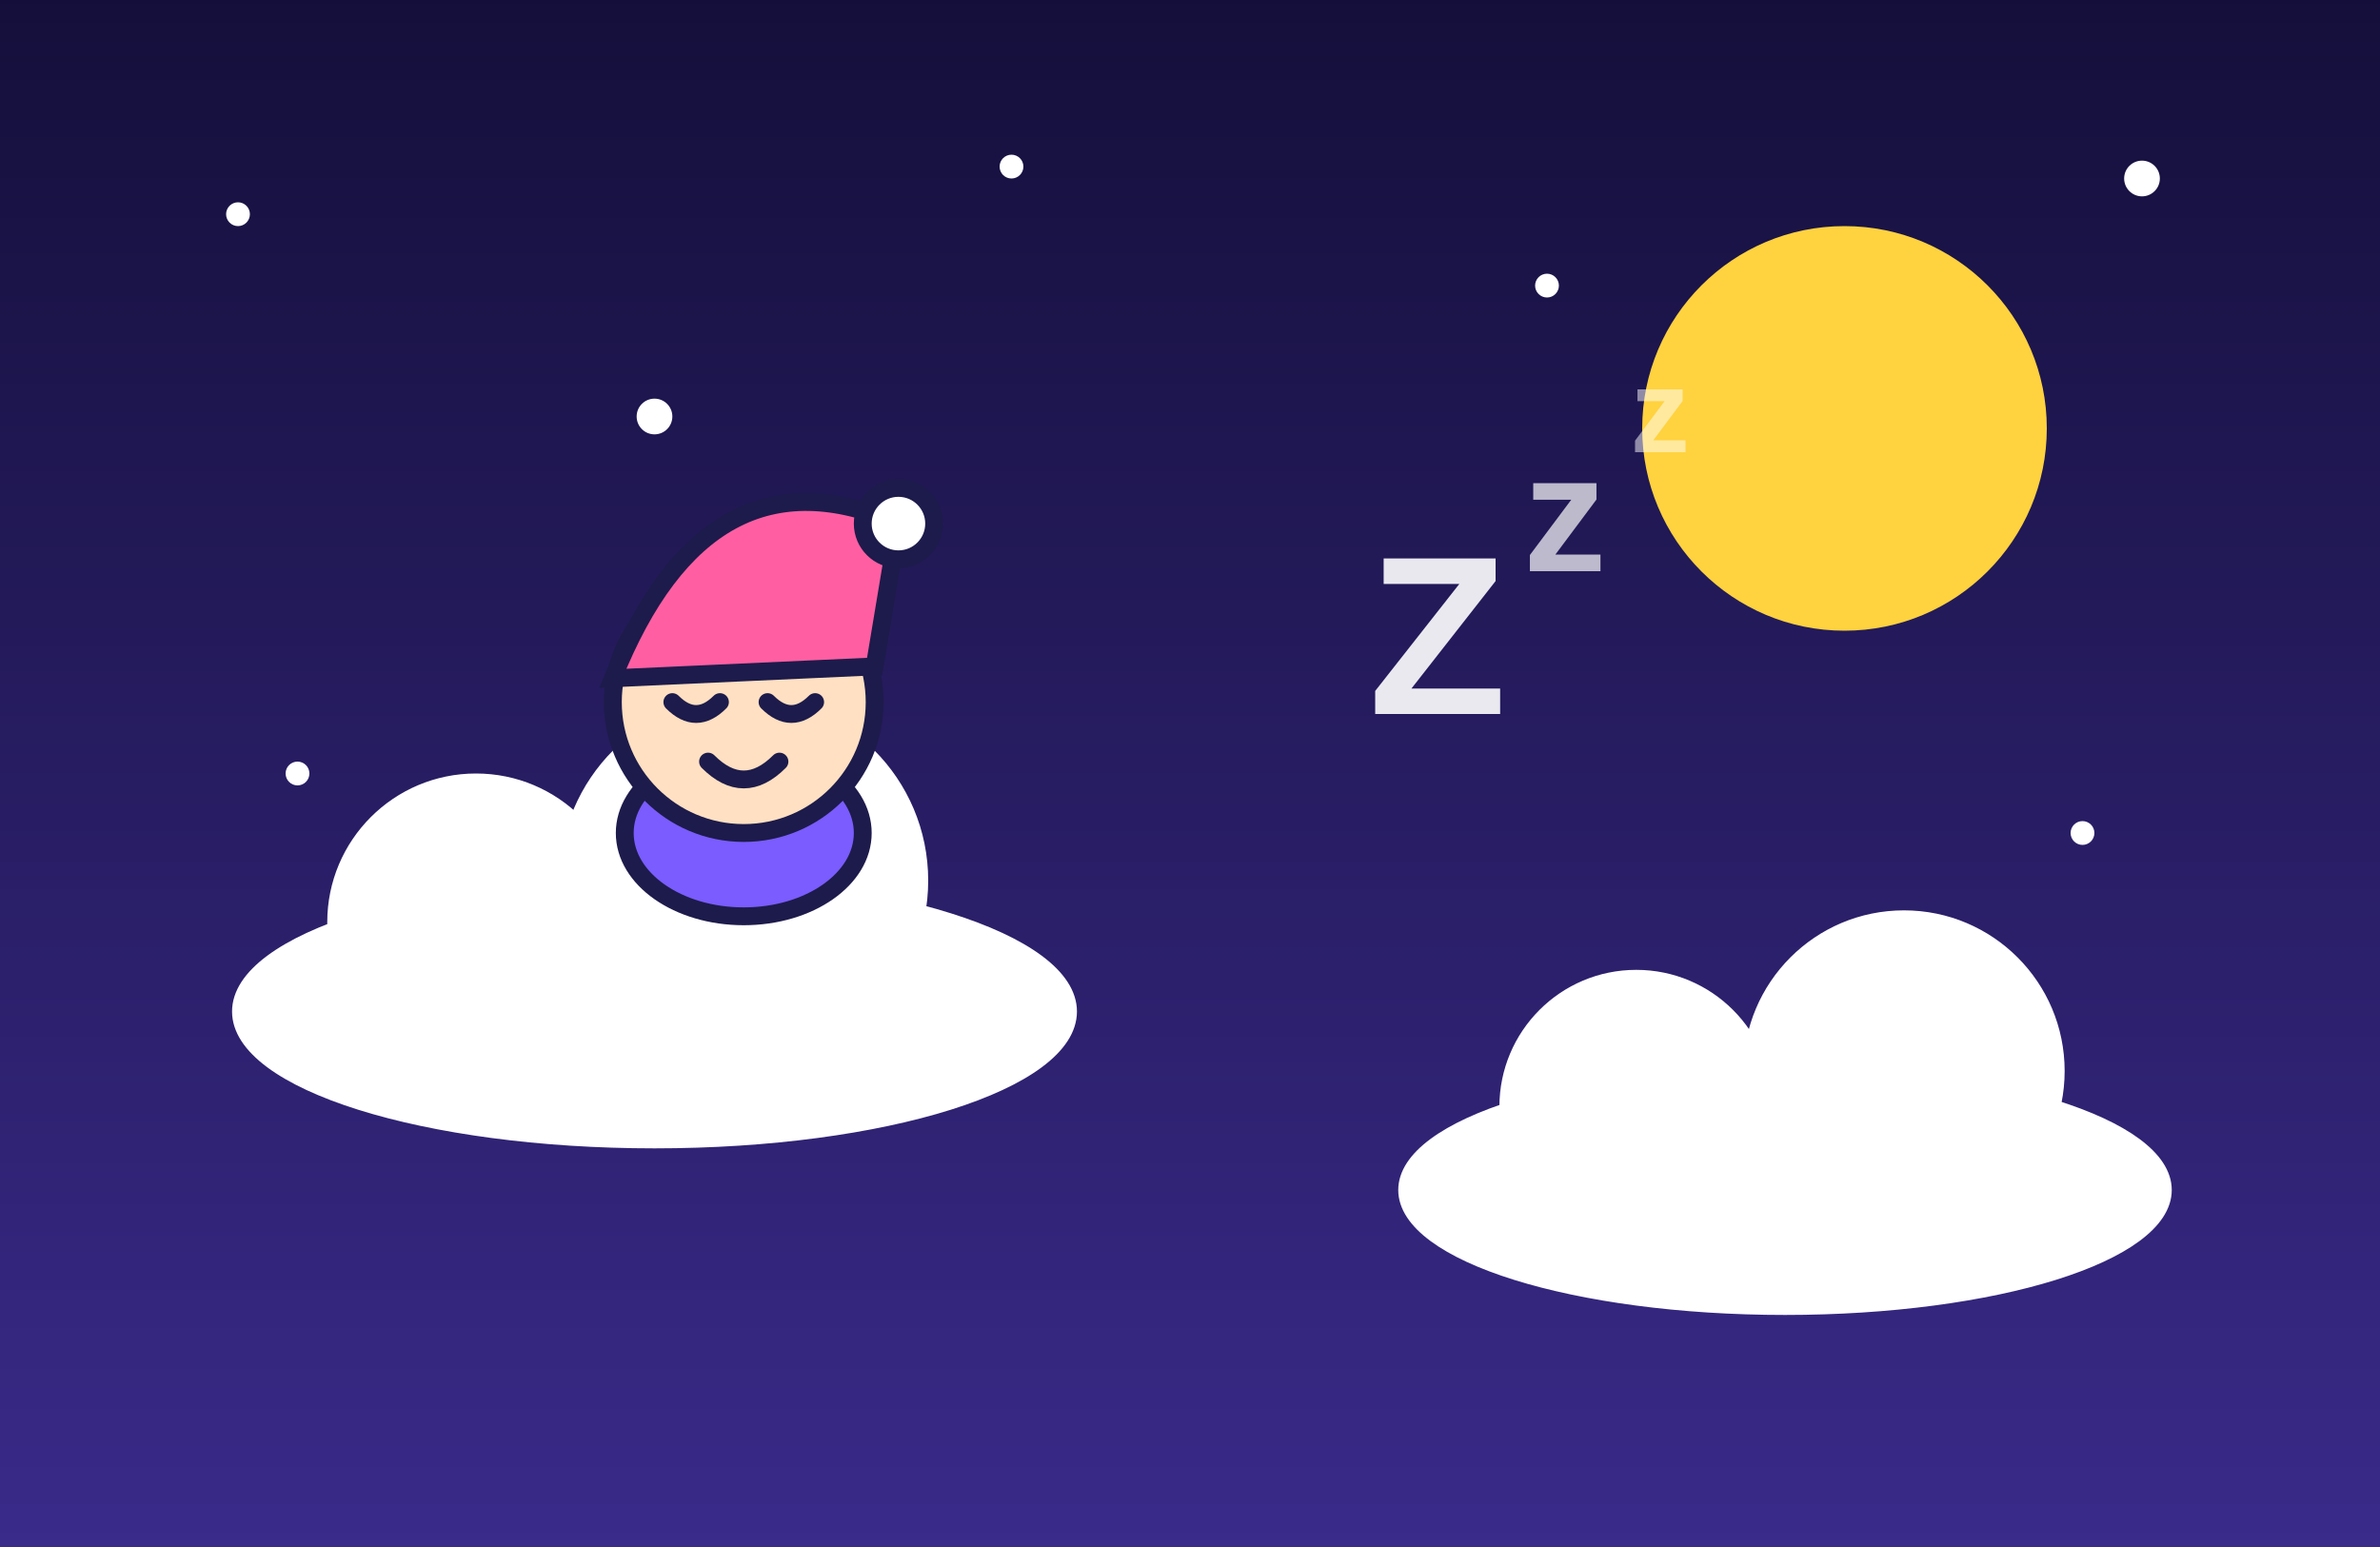
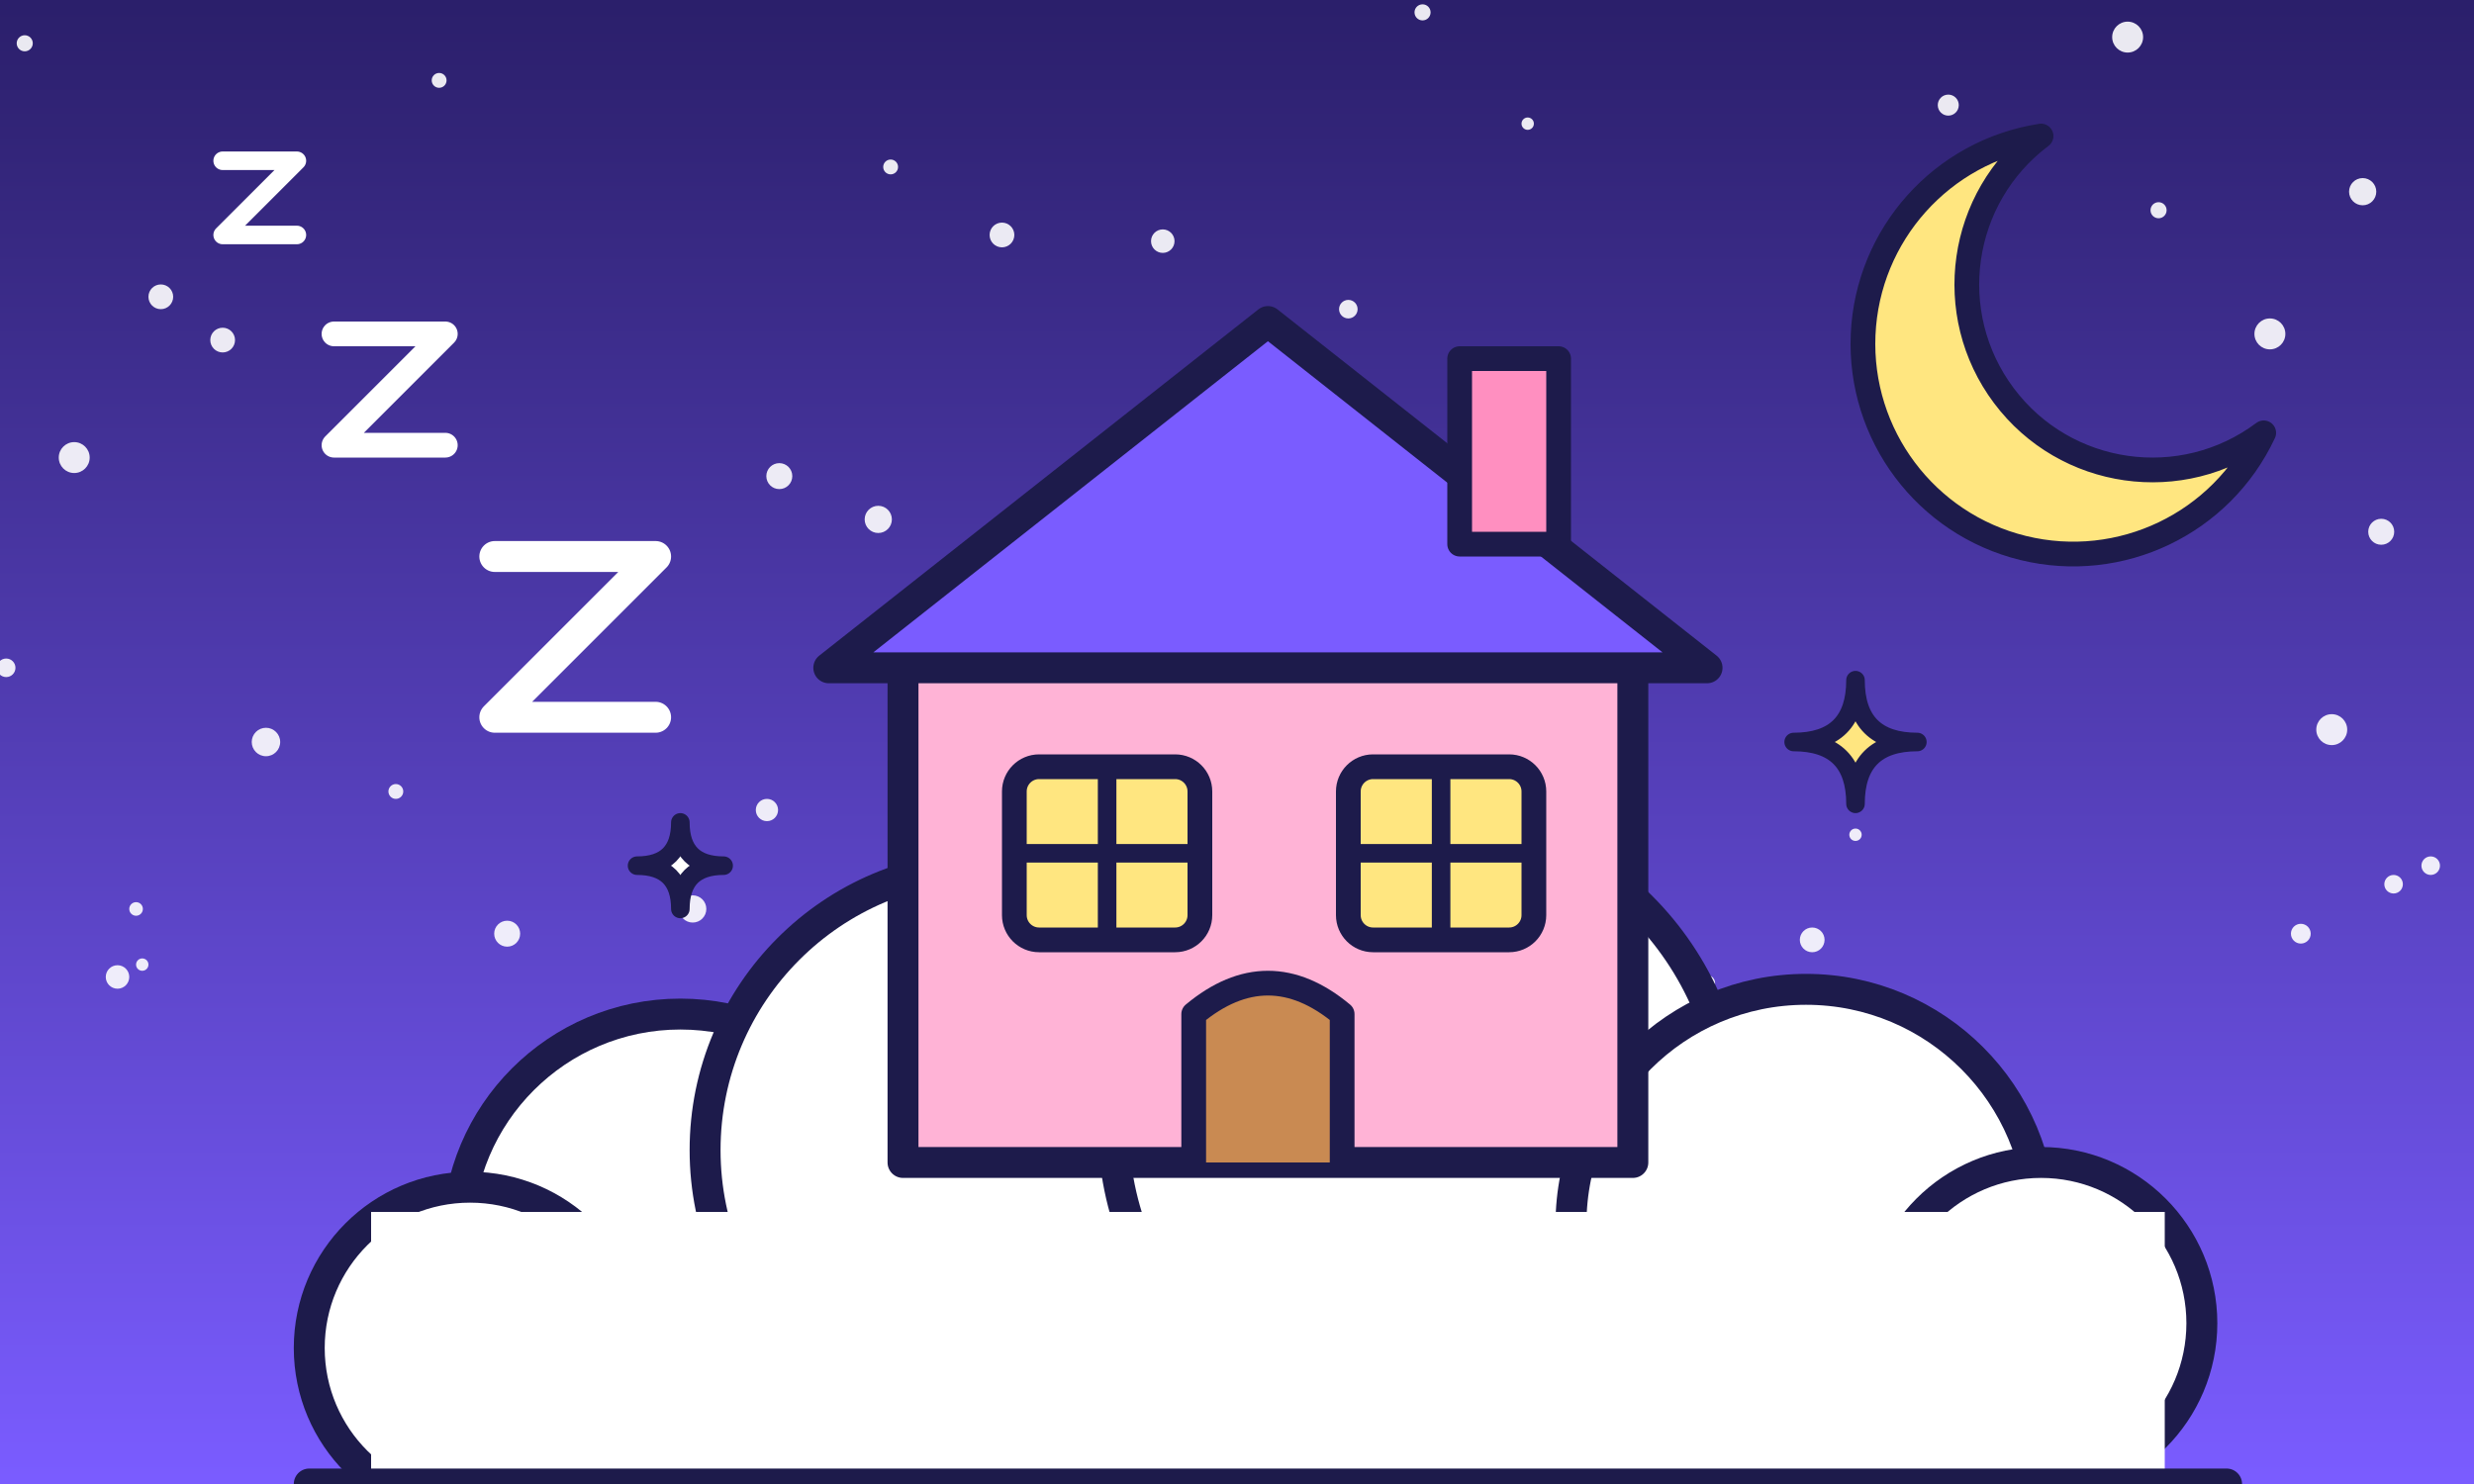
- <svg xmlns="http://www.w3.org/2000/svg" viewBox="0 0 400 260">
+ <svg xmlns="http://www.w3.org/2000/svg" viewBox="0 0 400 240" role="img" aria-label="בית קטן על ענן בלילה">
  <defs>
-     <linearGradient id="n" x1="0" y1="0" x2="0" y2="1">
-       <stop offset="0" stop-color="#140f3a" />
-       <stop offset="1" stop-color="#3a2a8a" />
+     <linearGradient id="bg" x1="0" y1="0" x2="0" y2="1">
+       <stop offset="0" stop-color="#2b1f6b" />
+       <stop offset="1" stop-color="#7a5cff" />
    </linearGradient>
  </defs>
-   <rect width="400" height="260" fill="url(#n)" />
-   <g fill="#fff">
-     <circle cx="40" cy="36" r="2" />
-     <circle cx="110" cy="70" r="3" />
-     <circle cx="170" cy="28" r="2" />
-     <circle cx="260" cy="48" r="2" />
-     <circle cx="360" cy="30" r="3" />
-     <circle cx="50" cy="130" r="2" />
-     <circle cx="350" cy="140" r="2" />
+   <g stroke-linejoin="round" stroke-linecap="round">
+     <rect width="400" height="240" fill="url(#bg)" />
+     <circle cx="249" cy="119" r="2.3" fill="#fff" opacity="0.9" />
+     <circle cx="377" cy="118" r="2.5" fill="#fff" opacity="0.9" />
+     <circle cx="12" cy="74" r="2.5" fill="#fff" opacity="0.9" />
+     <circle cx="260" cy="144" r="1.2" fill="#fff" opacity="0.9" />
+     <circle cx="188" cy="39" r="1.9" fill="#fff" opacity="0.9" />
+     <circle cx="230" cy="2" r="1.3" fill="#fff" opacity="0.9" />
+     <circle cx="112" cy="147" r="2.2" fill="#fff" opacity="0.9" />
+     <circle cx="64" cy="128" r="1.2" fill="#fff" opacity="0.9" />
+     <circle cx="247" cy="20" r="1.0" fill="#fff" opacity="0.9" />
+     <circle cx="349" cy="34" r="1.3" fill="#fff" opacity="0.9" />
+     <circle cx="393" cy="140" r="1.5" fill="#fff" opacity="0.9" />
+     <circle cx="385" cy="86" r="2.1" fill="#fff" opacity="0.9" />
+     <circle cx="82" cy="151" r="2.1" fill="#fff" opacity="0.9" />
+     <circle cx="387" cy="143" r="1.5" fill="#fff" opacity="0.9" />
+     <circle cx="144" cy="27" r="1.2" fill="#fff" opacity="0.9" />
+     <circle cx="26" cy="48" r="2.0" fill="#fff" opacity="0.9" />
+     <circle cx="1" cy="108" r="1.5" fill="#fff" opacity="0.9" />
+     <circle cx="124" cy="131" r="1.8" fill="#fff" opacity="0.9" />
+     <circle cx="126" cy="77" r="2.1" fill="#fff" opacity="0.9" />
+     <circle cx="23" cy="156" r="1.0" fill="#fff" opacity="0.9" />
+     <circle cx="300" cy="135" r="1.0" fill="#fff" opacity="0.9" />
+     <circle cx="315" cy="59" r="1.9" fill="#fff" opacity="0.9" />
+     <circle cx="4" cy="7" r="1.3" fill="#fff" opacity="0.9" />
+     <circle cx="382" cy="31" r="2.2" fill="#fff" opacity="0.9" />
+     <circle cx="372" cy="151" r="1.6" fill="#fff" opacity="0.9" />
+     <circle cx="142" cy="84" r="2.2" fill="#fff" opacity="0.9" />
+     <circle cx="43" cy="120" r="2.3" fill="#fff" opacity="0.9" />
+     <circle cx="344" cy="6" r="2.5" fill="#fff" opacity="0.9" />
+     <circle cx="36" cy="55" r="2.0" fill="#fff" opacity="0.9" />
+     <circle cx="367" cy="54" r="2.5" fill="#fff" opacity="0.9" />
+     <circle cx="218" cy="50" r="1.5" fill="#fff" opacity="0.9" />
+     <circle cx="71" cy="13" r="1.2" fill="#fff" opacity="0.9" />
+     <circle cx="276" cy="159" r="1.3" fill="#fff" opacity="0.9" />
+     <circle cx="19" cy="158" r="1.9" fill="#fff" opacity="0.9" />
+     <circle cx="162" cy="38" r="2.0" fill="#fff" opacity="0.9" />
+     <circle cx="331" cy="73" r="1.7" fill="#fff" opacity="0.9" />
+     <circle cx="22" cy="147" r="1.1" fill="#fff" opacity="0.9" />
+     <circle cx="197" cy="134" r="1.2" fill="#fff" opacity="0.9" />
+     <circle cx="293" cy="152" r="2.0" fill="#fff" opacity="0.9" />
+     <circle cx="315" cy="17" r="1.7" fill="#fff" opacity="0.9" />
+     <path d="M330 22A34 34 0 1 0 366 70A28 28 0 1 1 330 22Z" fill="#ffe680" stroke="#1d1b4b" stroke-width="4" />
+     <circle cx="110" cy="200" r="36" fill="#fff" stroke="#1d1b4b" stroke-width="5" />
+     <circle cx="160" cy="186" r="46" fill="#fff" stroke="#1d1b4b" stroke-width="5" />
+     <circle cx="230" cy="182" r="50" fill="#fff" stroke="#1d1b4b" stroke-width="5" />
+     <circle cx="292" cy="198" r="38" fill="#fff" stroke="#1d1b4b" stroke-width="5" />
+     <circle cx="330" cy="214" r="26" fill="#fff" stroke="#1d1b4b" stroke-width="5" />
+     <circle cx="76" cy="218" r="26" fill="#fff" stroke="#1d1b4b" stroke-width="5" />
+     <rect x="60" y="196" width="290" height="50" fill="#fff" />
+     <path d="M50 240H360" stroke="#1d1b4b" stroke-width="5" />
+     <rect x="146" y="104" width="118" height="84" fill="#ffb3d6" stroke="#1d1b4b" stroke-width="5" />
+     <path d="M134 108L205 52L276 108Z" fill="#7a5cff" stroke="#1d1b4b" stroke-width="5" />
+     <rect x="164" y="124" width="30" height="28" rx="4" fill="#ffe680" stroke="#1d1b4b" stroke-width="4" />
+     <rect x="218" y="124" width="30" height="28" rx="4" fill="#ffe680" stroke="#1d1b4b" stroke-width="4" />
+     <path d="M179 124V152M164 138H194M233 124V152M218 138H248" stroke="#1d1b4b" stroke-width="3" />
+     <path d="M193 188V164Q205 154 217 164V188" fill="#c98a52" stroke="#1d1b4b" stroke-width="4" />
+     <rect x="236" y="58" width="16" height="30" fill="#ff8fc0" stroke="#1d1b4b" stroke-width="4" />
+     <path d="M80 90H106L80 116H106" fill="none" stroke="#fff" stroke-width="5" />
+     <path d="M54 54H72L54 72H72" fill="none" stroke="#fff" stroke-width="4" />
+     <path d="M36 26H48L36 38H48" fill="none" stroke="#fff" stroke-width="3" />
+     <path d="M300 110Q300 120 310 120Q300 120 300 130Q300 120 290 120Q300 120 300 110Z" fill="#ffe680" stroke="#1d1b4b" stroke-width="3" stroke-linejoin="round" />
+     <path d="M110 133Q110 140 117 140Q110 140 110 147Q110 140 103 140Q110 140 110 133Z" fill="#fff" stroke="#1d1b4b" stroke-width="3" stroke-linejoin="round" />
  </g>
-   <circle cx="310" cy="72" r="34" fill="#ffd23f" />
-   <circle cx="324" cy="62" r="30" fill="#140f3a" opacity=".0" />
-   <g fill="#fff" stroke="#fff" stroke-width="2">
-     <ellipse cx="110" cy="170" rx="70" ry="22" />
-     <circle cx="80" cy="155" r="24" />
-     <circle cx="125" cy="148" r="30" />
-     <ellipse cx="300" cy="200" rx="64" ry="20" />
-     <circle cx="275" cy="186" r="22" />
-     <circle cx="320" cy="180" r="26" />
-   </g>
-   <g transform="translate(125 118)">
-     <ellipse cx="0" cy="22" rx="20" ry="14" fill="#7a5cff" stroke="#1d1b4b" stroke-width="3" />
-     <circle r="22" fill="#ffe0c2" stroke="#1d1b4b" stroke-width="3" />
-     <path d="M-22 -4 Q-6 -44 26 -30 L22 -6 Z" fill="#ff5fa2" stroke="#1d1b4b" stroke-width="3" />
-     <circle cx="26" cy="-30" r="6" fill="#fff" stroke="#1d1b4b" stroke-width="3" />
-     <path d="M-12 0 q4 4 8 0 M4 0 q4 4 8 0" fill="none" stroke="#1d1b4b" stroke-width="3" stroke-linecap="round" />
-     <path d="M-6 10 q6 6 12 0" fill="none" stroke="#1d1b4b" stroke-width="3" stroke-linecap="round" />
-   </g>
-   <text x="230" y="120" font-family="Arial" font-weight="700" font-size="38" fill="#fff" opacity=".9">Z</text>
-   <text x="256" y="96" font-family="Arial" font-weight="700" font-size="28" fill="#fff" opacity=".7">z</text>
-   <text x="274" y="76" font-family="Arial" font-weight="700" font-size="20" fill="#fff" opacity=".5">z</text>
</svg>
